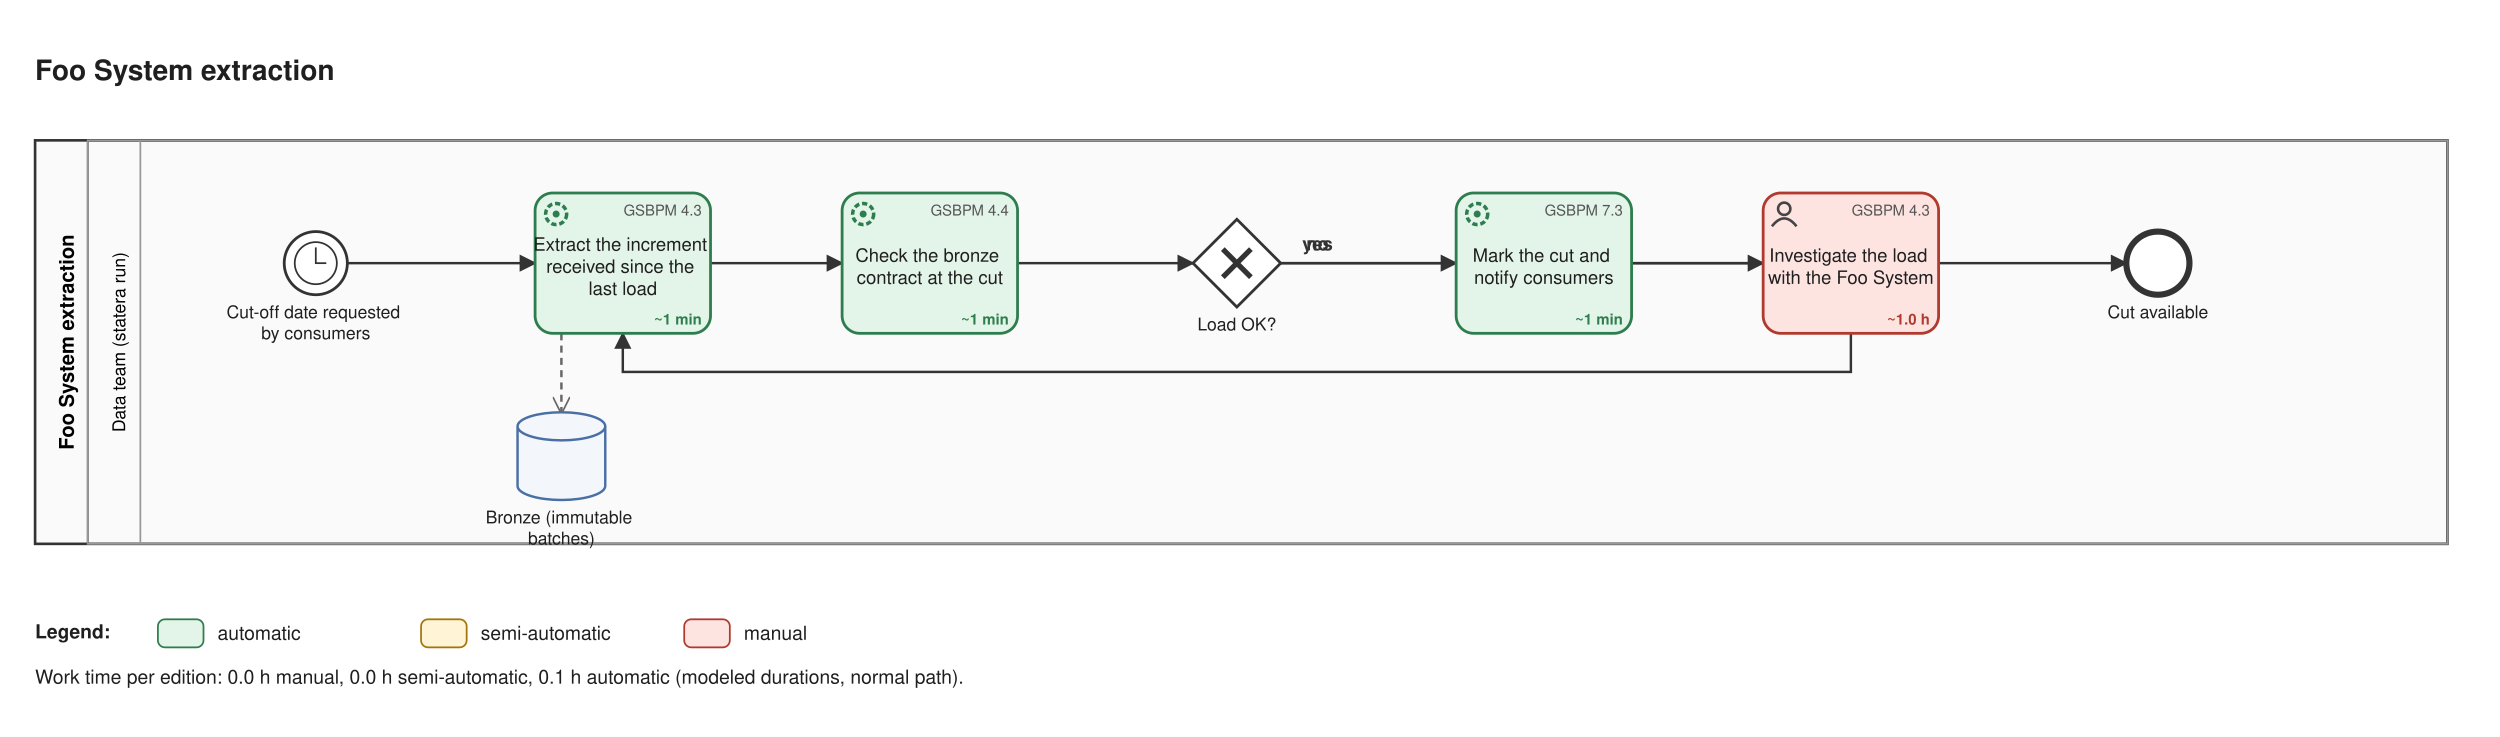
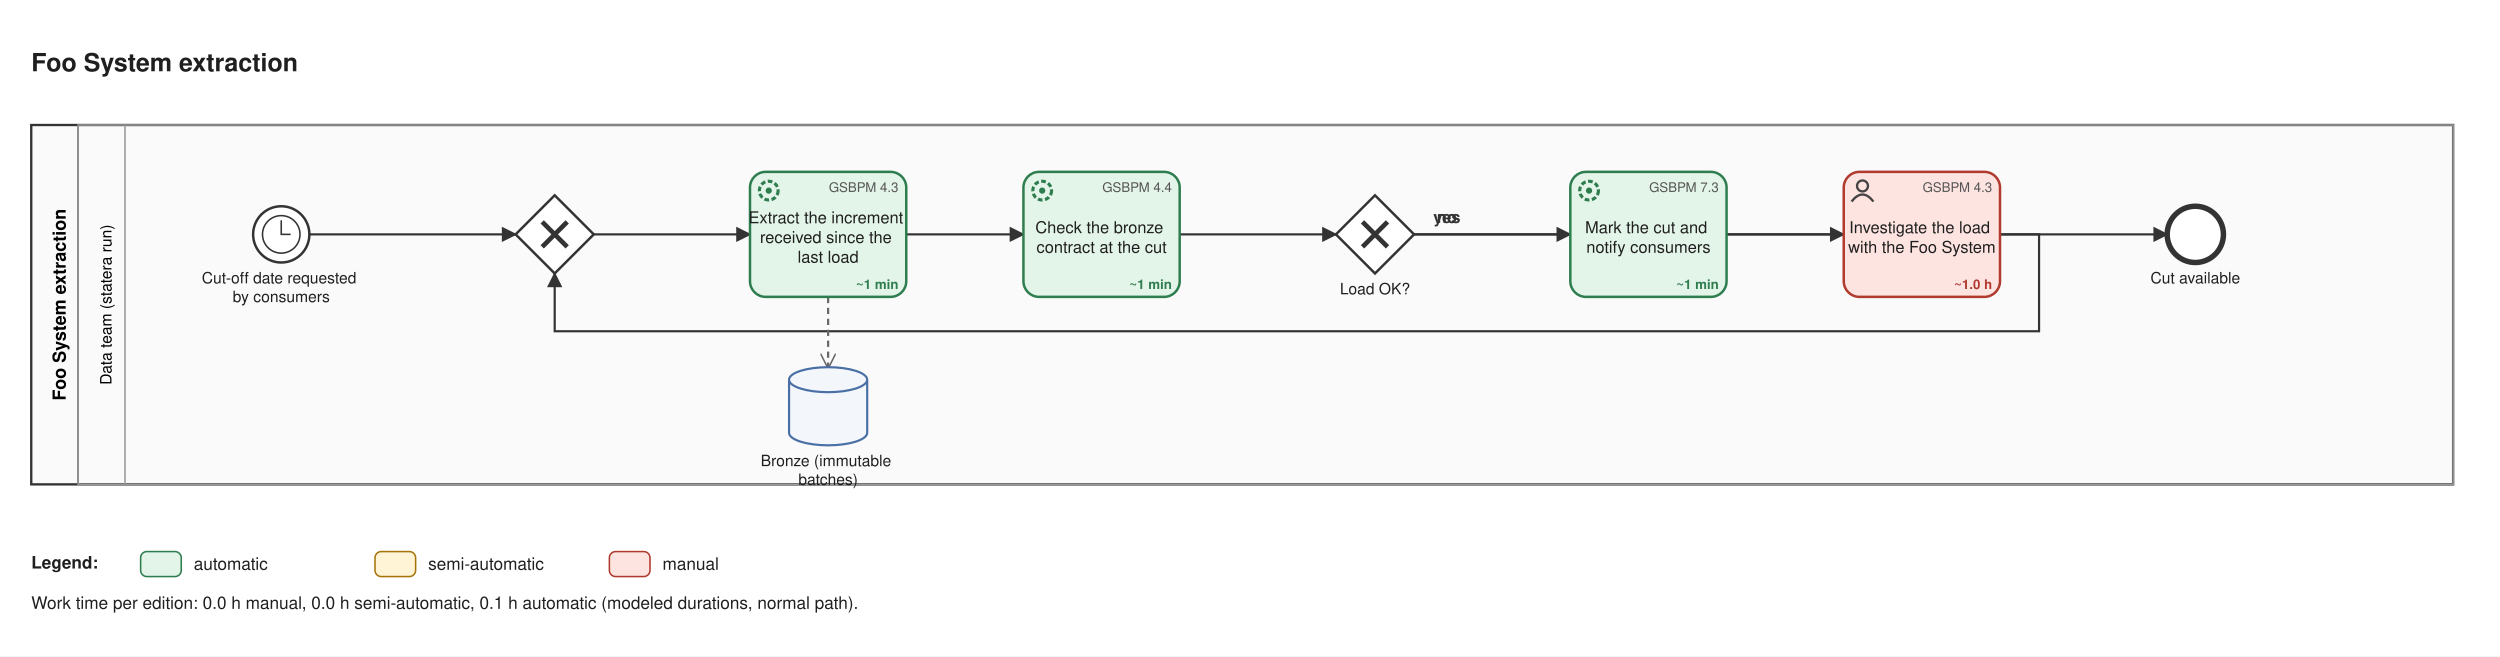
- <svg xmlns="http://www.w3.org/2000/svg" viewBox="0 0 1425 420" width="1425" height="420" role="img" aria-label="Foo System extraction">
+ <svg xmlns="http://www.w3.org/2000/svg" viewBox="0 0 1600 420" width="1600" height="420" role="img" aria-label="Foo System extraction">
  <defs>
    <marker id="arrow" viewBox="0 0 10 10" refX="9" refY="5" markerWidth="7" markerHeight="7" orient="auto-start-reverse">
      <path d="M0,0 L10,5 L0,10 z" fill="#333" />
    </marker>
    <marker id="arrow-data" viewBox="0 0 10 10" refX="9" refY="5" markerWidth="7" markerHeight="7" orient="auto-start-reverse">
      <path d="M0,0 L10,5 L0,10" fill="none" stroke="#666" />
    </marker>
  </defs>
  <rect width="100%" height="100%" fill="#FFFFFF" />
  <text font-family="Helvetica, Arial, sans-serif" font-size="16" font-weight="bold" fill="#1F1F1F" text-anchor="start" dominant-baseline="middle">
    <tspan x="20.0" y="40.0">Foo System extraction</tspan>
  </text>
-   <rect x="20.0" y="80.0" width="1375.0" height="230.0" fill="#FAFAFA" stroke="#333" stroke-width="1.5" />
+   <rect x="20.0" y="80.0" width="1550.0" height="230.0" fill="#FAFAFA" stroke="#333" stroke-width="1.5" />
  <line x1="50.0" y1="80.0" x2="50.0" y2="310.0" stroke="#333" />
  <text transform="translate(38.0,195.0) rotate(-90)" text-anchor="middle" dominant-baseline="middle" font-weight="bold" font-family="Helvetica, Arial, sans-serif" font-size="11.5">Foo System extraction</text>
-   <rect x="50.0" y="80.0" width="1345.0" height="230.0" fill="none" stroke="#999" />
+   <rect x="50.0" y="80.0" width="1520.0" height="230.0" fill="none" stroke="#999" />
  <line x1="80.0" y1="80.0" x2="80.0" y2="310.0" stroke="#999" />
  <text transform="translate(68.0,195.0) rotate(-90)" text-anchor="middle" dominant-baseline="middle" font-weight="normal" font-family="Helvetica, Arial, sans-serif" font-size="10">Data team (statera run)</text>
-   <path d="M198.0,150.0 L305.0,150.0" fill="none" stroke-width="1.4" stroke="#333" marker-end="url(#arrow)" />
-   <path d="M405.0,150.0 L480.0,150.0" fill="none" stroke-width="1.4" stroke="#333" marker-end="url(#arrow)" />
-   <path d="M580.0,150.0 L680.0,150.0" fill="none" stroke-width="1.4" stroke="#333" marker-end="url(#arrow)" />
-   <path d="M730.0,150.0 L830.0,150.0" fill="none" stroke-width="1.4" stroke="#333" marker-end="url(#arrow)" />
+   <path d="M198.0,150.0 L330.0,150.0" fill="none" stroke-width="1.4" stroke="#333" marker-end="url(#arrow)" />
+   <path d="M580.0,150.0 L655.0,150.0" fill="none" stroke-width="1.4" stroke="#333" marker-end="url(#arrow)" />
+   <path d="M755.0,150.0 L855.0,150.0" fill="none" stroke-width="1.4" stroke="#333" marker-end="url(#arrow)" />
+   <path d="M905.0,150.0 L1005.0,150.0" fill="none" stroke-width="1.4" stroke="#333" marker-end="url(#arrow)" />
  <text font-family="Helvetica, Arial, sans-serif" font-size="10.5" font-weight="bold" fill="#333" text-anchor="middle" dominant-baseline="middle">
-     <tspan x="751.0" y="139.0">yes</tspan>
+     <tspan x="926.0" y="139.0">yes</tspan>
  </text>
-   <path d="M730.0,150.0 L1005.0,150.0" fill="none" stroke-width="1.4" stroke="#333" marker-end="url(#arrow)" />
+   <path d="M905.0,150.0 L1180.0,150.0" fill="none" stroke-width="1.4" stroke="#333" marker-end="url(#arrow)" />
  <text font-family="Helvetica, Arial, sans-serif" font-size="10.5" font-weight="bold" fill="#333" text-anchor="middle" dominant-baseline="middle">
-     <tspan x="751.0" y="139.0">no</tspan>
+     <tspan x="926.0" y="139.0">no</tspan>
  </text>
-   <path d="M1055.0,190.0 L1055.0,212.0 L355.0,212.0 L355.0,190.0" fill="none" stroke-width="1.4" stroke="#333" marker-end="url(#arrow)" />
-   <path d="M930.0,150.0 L1212.0,150.0" fill="none" stroke-width="1.4" stroke="#333" marker-end="url(#arrow)" />
-   <path d="M320.0,190.0 L320.0,235.0" fill="none" stroke-width="1.4" stroke="#666" stroke-dasharray="4 3" marker-end="url(#arrow-data)" />
+   <path d="M1280.0,150.0 L1305.0,150.0 L1305.0,212.0 L355.0,212.0 L355.0,175.0" fill="none" stroke-width="1.4" stroke="#333" marker-end="url(#arrow)" />
+   <path d="M1105.0,150.0 L1387.0,150.0" fill="none" stroke-width="1.4" stroke="#333" marker-end="url(#arrow)" />
+   <path d="M380.0,150.0 L480.0,150.0" fill="none" stroke-width="1.4" stroke="#333" marker-end="url(#arrow)" />
+   <path d="M530.0,190.0 L530.0,235.0" fill="none" stroke-width="1.4" stroke="#666" stroke-dasharray="4 3" marker-end="url(#arrow-data)" />
  <circle cx="180.0" cy="150.0" r="18.0" fill="#FFF" stroke="#333" stroke-width="1.6" />
  <circle cx="180.0" cy="150.0" r="12.0" fill="none" stroke="#333" />
  <path d="M180.0,141.0 L180.0,150.0 L186.0,150.0" stroke="#333" fill="none" />
  <text font-family="Helvetica, Arial, sans-serif" font-size="10" font-weight="normal" fill="#1F1F1F" text-anchor="middle" dominant-baseline="middle">
    <tspan x="180.0" y="178.0">Cut-off date requested</tspan>
    <tspan x="180.0" y="190.0">by consumers</tspan>
  </text>
-   <rect x="305.0" y="110.0" width="100.0" height="80.0" rx="10" fill="#E3F4E8" stroke="#2E7D4F" stroke-width="1.6" />
-   <circle cx="317.0" cy="122.0" r="6" fill="none" stroke="#2E7D4F" stroke-width="2" stroke-dasharray="3 1.6" />
-   <circle cx="317.0" cy="122.0" r="2" fill="#2E7D4F" />
-   <text font-family="Helvetica, Arial, sans-serif" font-size="10.5" font-weight="normal" fill="#1F1F1F" text-anchor="middle" dominant-baseline="middle">
-     <tspan x="355.0" y="139.4">Extract the increment</tspan>
-     <tspan x="355.0" y="152.0">received since the</tspan>
-     <tspan x="355.0" y="164.6">last load</tspan>
-   </text>
-   <text font-family="Helvetica, Arial, sans-serif" font-size="8.5" font-weight="normal" fill="#555" text-anchor="end" dominant-baseline="middle">
-     <tspan x="400.0" y="120.0">GSBPM 4.3</tspan>
-   </text>
-   <text font-family="Helvetica, Arial, sans-serif" font-size="8.5" font-weight="bold" fill="#2E7D4F" text-anchor="end" dominant-baseline="middle">
-     <tspan x="400.0" y="182.0">~1 min</tspan>
-   </text>
+   <polygon points="355.0,125.0 380.0,150.0 355.0,175.0 330.0,150.0" fill="#FFF" stroke="#333" stroke-width="1.6" />
+   <path d="M347.0,142.0 L363.0,158.0 M363.0,142.0 L347.0,158.0" stroke="#333" stroke-width="3" />
  <rect x="480.0" y="110.0" width="100.0" height="80.0" rx="10" fill="#E3F4E8" stroke="#2E7D4F" stroke-width="1.6" />
  <circle cx="492.0" cy="122.0" r="6" fill="none" stroke="#2E7D4F" stroke-width="2" stroke-dasharray="3 1.6" />
  <circle cx="492.0" cy="122.0" r="2" fill="#2E7D4F" />
  <text font-family="Helvetica, Arial, sans-serif" font-size="10.5" font-weight="normal" fill="#1F1F1F" text-anchor="middle" dominant-baseline="middle">
-     <tspan x="530.0" y="145.7">Check the bronze</tspan>
-     <tspan x="530.0" y="158.3">contract at the cut</tspan>
+     <tspan x="530.0" y="139.4">Extract the increment</tspan>
+     <tspan x="530.0" y="152.0">received since the</tspan>
+     <tspan x="530.0" y="164.6">last load</tspan>
  </text>
  <text font-family="Helvetica, Arial, sans-serif" font-size="8.5" font-weight="normal" fill="#555" text-anchor="end" dominant-baseline="middle">
-     <tspan x="575.0" y="120.0">GSBPM 4.4</tspan>
+     <tspan x="575.0" y="120.0">GSBPM 4.3</tspan>
  </text>
  <text font-family="Helvetica, Arial, sans-serif" font-size="8.5" font-weight="bold" fill="#2E7D4F" text-anchor="end" dominant-baseline="middle">
    <tspan x="575.0" y="182.0">~1 min</tspan>
  </text>
-   <polygon points="705.0,125.0 730.0,150.0 705.0,175.0 680.0,150.0" fill="#FFF" stroke="#333" stroke-width="1.6" />
-   <path d="M697.0,142.0 L713.0,158.0 M713.0,142.0 L697.0,158.0" stroke="#333" stroke-width="3" />
-   <text font-family="Helvetica, Arial, sans-serif" font-size="10" font-weight="normal" fill="#1F1F1F" text-anchor="middle" dominant-baseline="middle">
-     <tspan x="705.0" y="185.0">Load OK?</tspan>
-   </text>
-   <rect x="830.0" y="110.0" width="100.0" height="80.0" rx="10" fill="#E3F4E8" stroke="#2E7D4F" stroke-width="1.6" />
-   <circle cx="842.0" cy="122.0" r="6" fill="none" stroke="#2E7D4F" stroke-width="2" stroke-dasharray="3 1.6" />
-   <circle cx="842.0" cy="122.0" r="2" fill="#2E7D4F" />
+   <rect x="655.0" y="110.0" width="100.0" height="80.0" rx="10" fill="#E3F4E8" stroke="#2E7D4F" stroke-width="1.6" />
+   <circle cx="667.0" cy="122.0" r="6" fill="none" stroke="#2E7D4F" stroke-width="2" stroke-dasharray="3 1.6" />
+   <circle cx="667.0" cy="122.0" r="2" fill="#2E7D4F" />
  <text font-family="Helvetica, Arial, sans-serif" font-size="10.5" font-weight="normal" fill="#1F1F1F" text-anchor="middle" dominant-baseline="middle">
-     <tspan x="880.0" y="145.7">Mark the cut and</tspan>
-     <tspan x="880.0" y="158.3">notify consumers</tspan>
+     <tspan x="705.0" y="145.7">Check the bronze</tspan>
+     <tspan x="705.0" y="158.3">contract at the cut</tspan>
  </text>
  <text font-family="Helvetica, Arial, sans-serif" font-size="8.5" font-weight="normal" fill="#555" text-anchor="end" dominant-baseline="middle">
-     <tspan x="925.0" y="120.0">GSBPM 7.3</tspan>
+     <tspan x="750.0" y="120.0">GSBPM 4.4</tspan>
  </text>
  <text font-family="Helvetica, Arial, sans-serif" font-size="8.5" font-weight="bold" fill="#2E7D4F" text-anchor="end" dominant-baseline="middle">
-     <tspan x="925.0" y="182.0">~1 min</tspan>
+     <tspan x="750.0" y="182.0">~1 min</tspan>
  </text>
-   <rect x="1005.0" y="110.0" width="100.0" height="80.0" rx="10" fill="#FDE4E1" stroke="#B03A2E" stroke-width="1.6" />
-   <circle cx="1017.0" cy="119.0" r="3.5" fill="none" stroke="#444" stroke-width="1.5" />
-   <path d="M1010.0,129.0 q7,-9 14,0" fill="none" stroke="#444" stroke-width="1.5" />
+   <polygon points="880.0,125.0 905.0,150.0 880.0,175.0 855.0,150.0" fill="#FFF" stroke="#333" stroke-width="1.6" />
+   <path d="M872.0,142.0 L888.0,158.0 M888.0,142.0 L872.0,158.0" stroke="#333" stroke-width="3" />
+   <text font-family="Helvetica, Arial, sans-serif" font-size="10" font-weight="normal" fill="#1F1F1F" text-anchor="middle" dominant-baseline="middle">
+     <tspan x="880.0" y="185.0">Load OK?</tspan>
+   </text>
+   <rect x="1005.0" y="110.0" width="100.0" height="80.0" rx="10" fill="#E3F4E8" stroke="#2E7D4F" stroke-width="1.6" />
+   <circle cx="1017.0" cy="122.0" r="6" fill="none" stroke="#2E7D4F" stroke-width="2" stroke-dasharray="3 1.6" />
+   <circle cx="1017.0" cy="122.0" r="2" fill="#2E7D4F" />
  <text font-family="Helvetica, Arial, sans-serif" font-size="10.5" font-weight="normal" fill="#1F1F1F" text-anchor="middle" dominant-baseline="middle">
-     <tspan x="1055.0" y="145.7">Investigate the load</tspan>
-     <tspan x="1055.0" y="158.3">with the Foo System</tspan>
+     <tspan x="1055.0" y="145.7">Mark the cut and</tspan>
+     <tspan x="1055.0" y="158.3">notify consumers</tspan>
  </text>
  <text font-family="Helvetica, Arial, sans-serif" font-size="8.5" font-weight="normal" fill="#555" text-anchor="end" dominant-baseline="middle">
-     <tspan x="1100.0" y="120.0">GSBPM 4.3</tspan>
+     <tspan x="1100.0" y="120.0">GSBPM 7.3</tspan>
+   </text>
+   <text font-family="Helvetica, Arial, sans-serif" font-size="8.5" font-weight="bold" fill="#2E7D4F" text-anchor="end" dominant-baseline="middle">
+     <tspan x="1100.0" y="182.0">~1 min</tspan>
+   </text>
+   <rect x="1180.0" y="110.0" width="100.0" height="80.0" rx="10" fill="#FDE4E1" stroke="#B03A2E" stroke-width="1.6" />
+   <circle cx="1192.0" cy="119.0" r="3.5" fill="none" stroke="#444" stroke-width="1.5" />
+   <path d="M1185.0,129.0 q7,-9 14,0" fill="none" stroke="#444" stroke-width="1.5" />
+   <text font-family="Helvetica, Arial, sans-serif" font-size="10.5" font-weight="normal" fill="#1F1F1F" text-anchor="middle" dominant-baseline="middle">
+     <tspan x="1230.0" y="145.7">Investigate the load</tspan>
+     <tspan x="1230.0" y="158.3">with the Foo System</tspan>
+   </text>
+   <text font-family="Helvetica, Arial, sans-serif" font-size="8.5" font-weight="normal" fill="#555" text-anchor="end" dominant-baseline="middle">
+     <tspan x="1275.0" y="120.0">GSBPM 4.3</tspan>
  </text>
  <text font-family="Helvetica, Arial, sans-serif" font-size="8.5" font-weight="bold" fill="#B03A2E" text-anchor="end" dominant-baseline="middle">
-     <tspan x="1100.0" y="182.0">~1.0 h</tspan>
+     <tspan x="1275.0" y="182.0">~1.0 h</tspan>
  </text>
-   <circle cx="1230.0" cy="150.0" r="18.0" fill="#FFF" stroke="#333" stroke-width="3.5" />
+   <circle cx="1405.0" cy="150.0" r="18.0" fill="#FFF" stroke="#333" stroke-width="3.5" />
  <text font-family="Helvetica, Arial, sans-serif" font-size="10" font-weight="normal" fill="#1F1F1F" text-anchor="middle" dominant-baseline="middle">
-     <tspan x="1230.0" y="178.0">Cut available</tspan>
+     <tspan x="1405.0" y="178.0">Cut available</tspan>
  </text>
-   <path d="M295.0,243.0 v34.0 a25.0,8 0 0 0 50.0,0 v-34.0 a25.0,8 0 0 0 -50.0,0 a25.0,8 0 0 0 50.0,0" fill="#F3F6FB" stroke="#4A6FA5" stroke-width="1.4" />
+   <path d="M505.0,243.0 v34.0 a25.0,8 0 0 0 50.0,0 v-34.0 a25.0,8 0 0 0 -50.0,0 a25.0,8 0 0 0 50.0,0" fill="#F3F6FB" stroke="#4A6FA5" stroke-width="1.4" />
  <text font-family="Helvetica, Arial, sans-serif" font-size="10" font-weight="normal" fill="#1F1F1F" text-anchor="middle" dominant-baseline="middle">
-     <tspan x="320.0" y="295.0">Bronze (immutable</tspan>
-     <tspan x="320.0" y="307.0">batches)</tspan>
+     <tspan x="530.0" y="295.0">Bronze (immutable</tspan>
+     <tspan x="530.0" y="307.0">batches)</tspan>
  </text>
  <text font-family="Helvetica, Arial, sans-serif" font-size="11" font-weight="bold" fill="#1F1F1F" text-anchor="start" dominant-baseline="middle">
    <tspan x="20.0" y="360.0">Legend:</tspan>
  </text>
  <rect x="90" y="353.0" width="26" height="16" rx="4" fill="#E3F4E8" stroke="#2E7D4F" />
  <text font-family="Helvetica, Arial, sans-serif" font-size="11" font-weight="normal" fill="#1F1F1F" text-anchor="start" dominant-baseline="middle">
    <tspan x="124.0" y="361.0">automatic</tspan>
  </text>
  <rect x="240" y="353.0" width="26" height="16" rx="4" fill="#FFF4D6" stroke="#A6750A" />
  <text font-family="Helvetica, Arial, sans-serif" font-size="11" font-weight="normal" fill="#1F1F1F" text-anchor="start" dominant-baseline="middle">
    <tspan x="274.0" y="361.0">semi-automatic</tspan>
  </text>
  <rect x="390" y="353.0" width="26" height="16" rx="4" fill="#FDE4E1" stroke="#B03A2E" />
  <text font-family="Helvetica, Arial, sans-serif" font-size="11" font-weight="normal" fill="#1F1F1F" text-anchor="start" dominant-baseline="middle">
    <tspan x="424.0" y="361.0">manual</tspan>
  </text>
  <text font-family="Helvetica, Arial, sans-serif" font-size="11" font-weight="normal" fill="#1F1F1F" text-anchor="start" dominant-baseline="middle">
    <tspan x="20.0" y="386.0">Work time per edition: 0.0 h manual, 0.0 h semi-automatic, 0.1 h automatic (modeled durations, normal path).</tspan>
  </text>
</svg>
